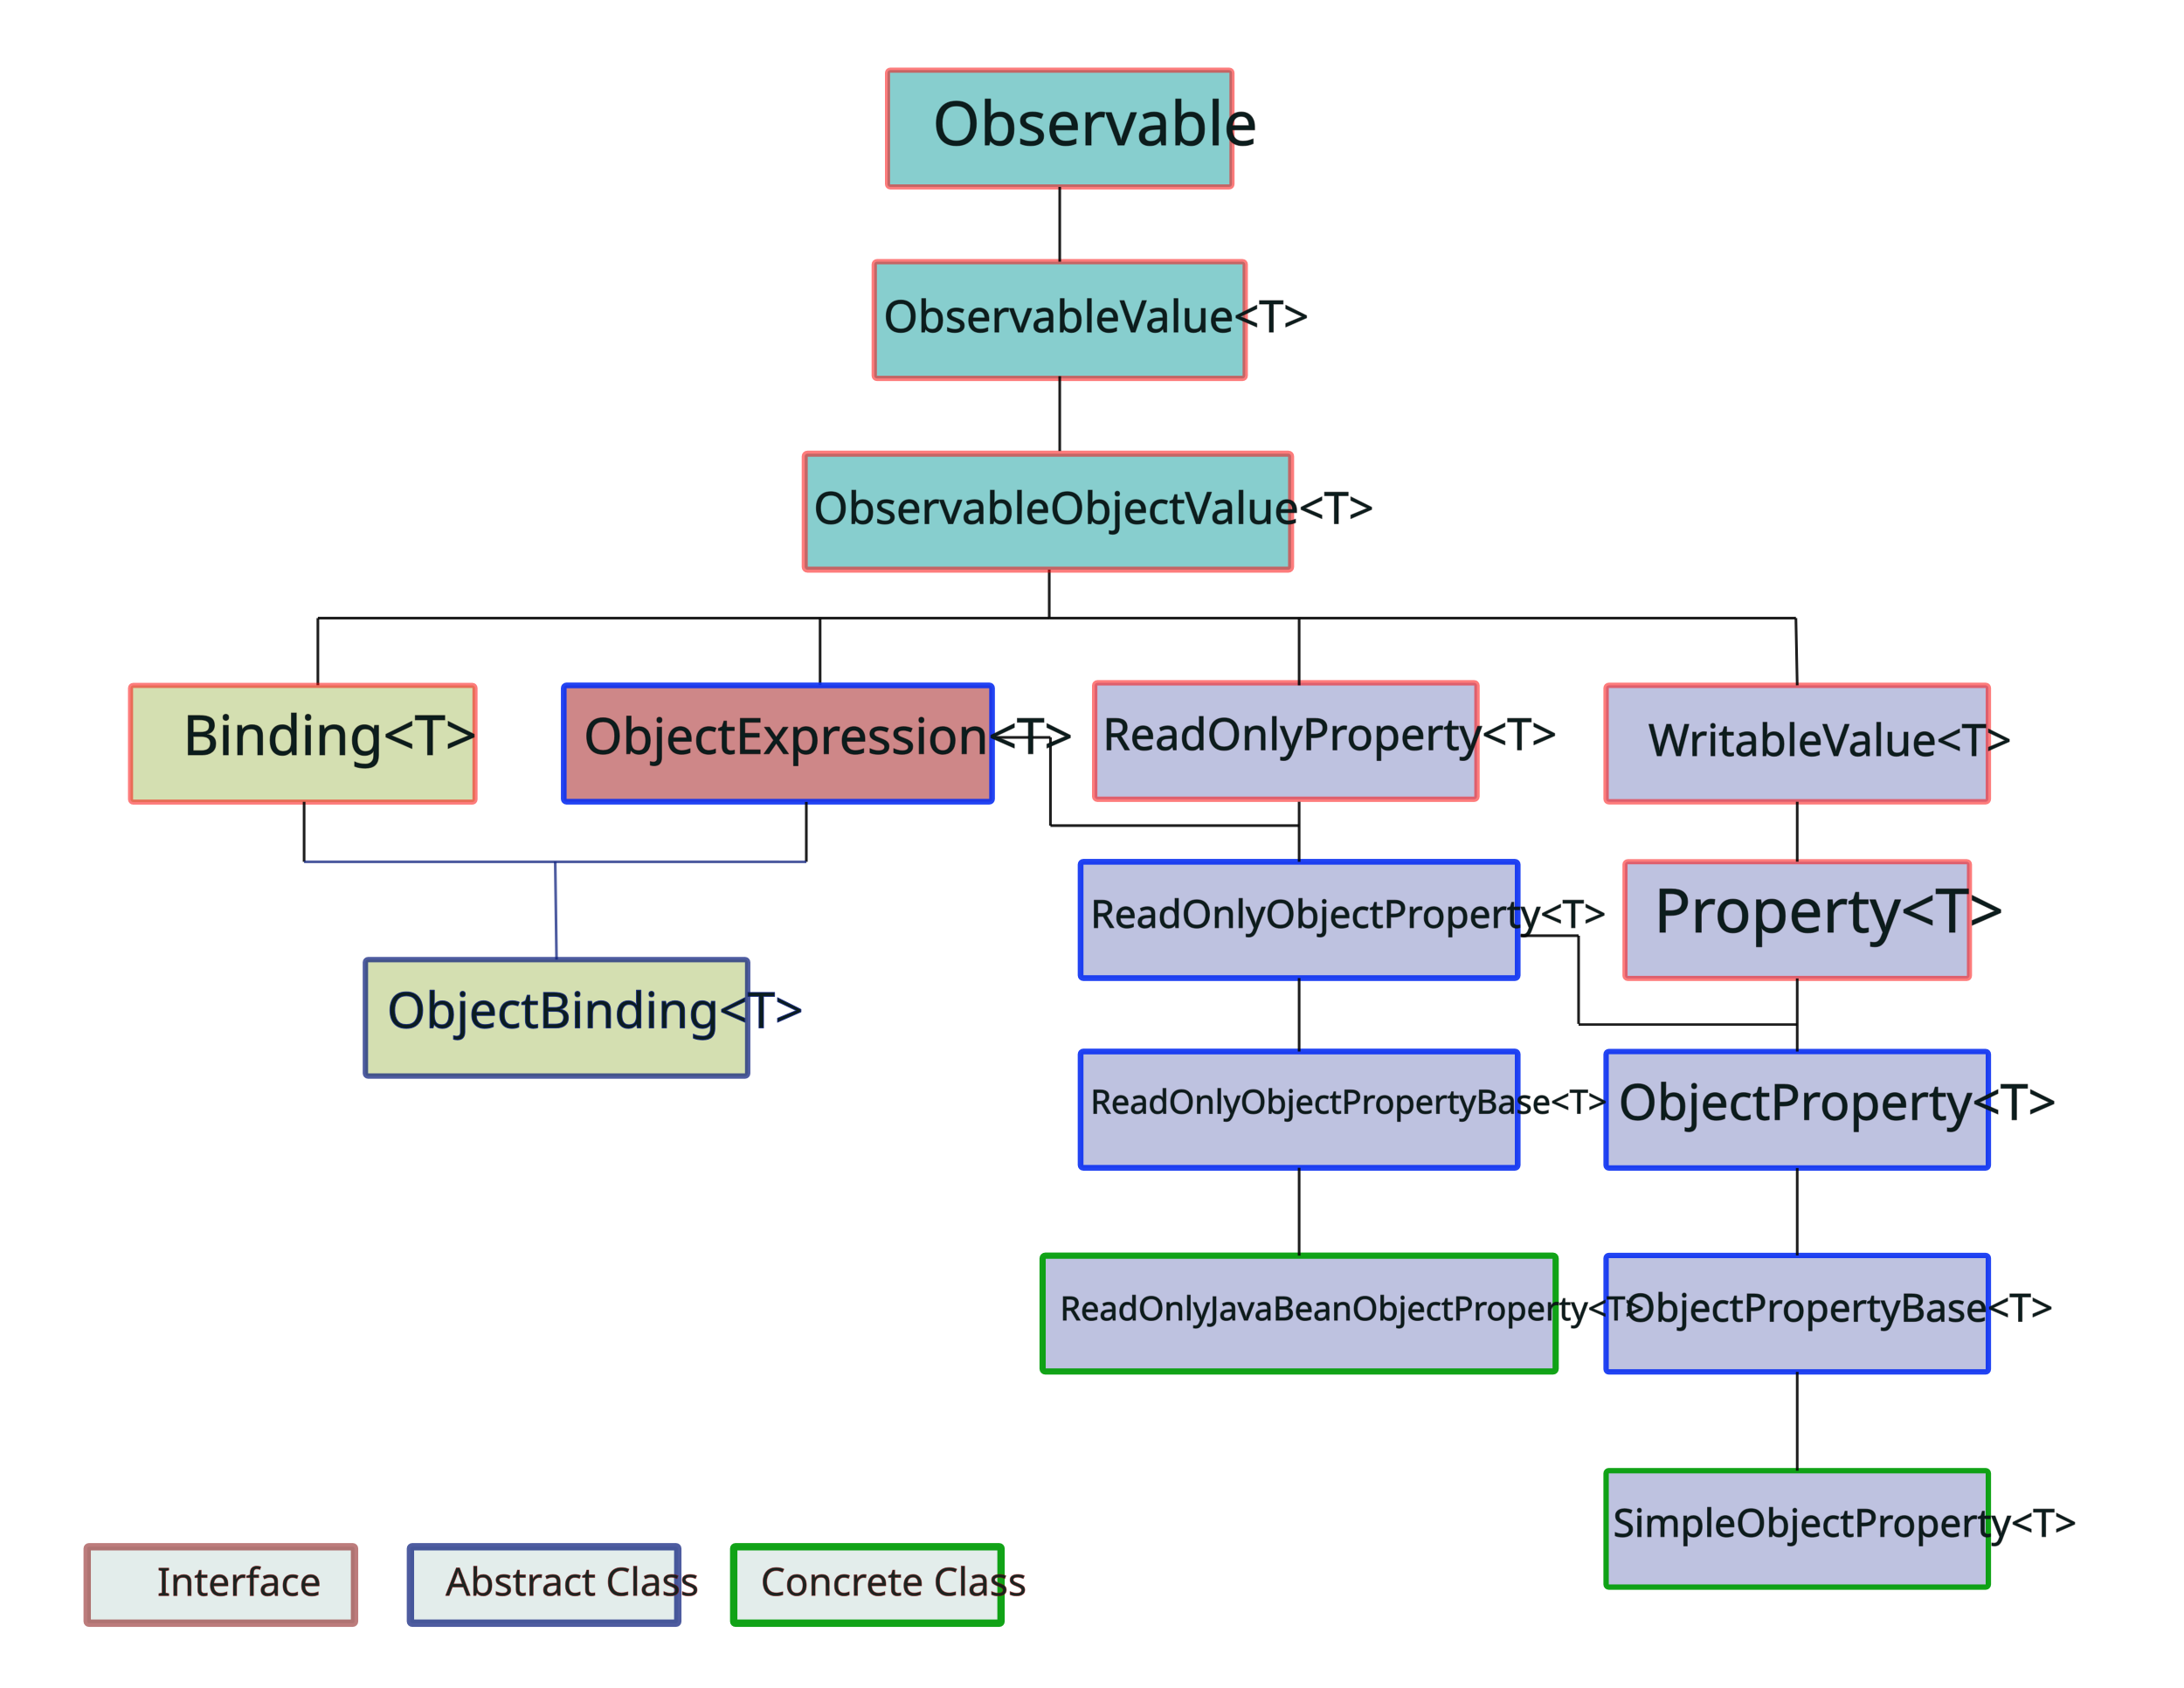
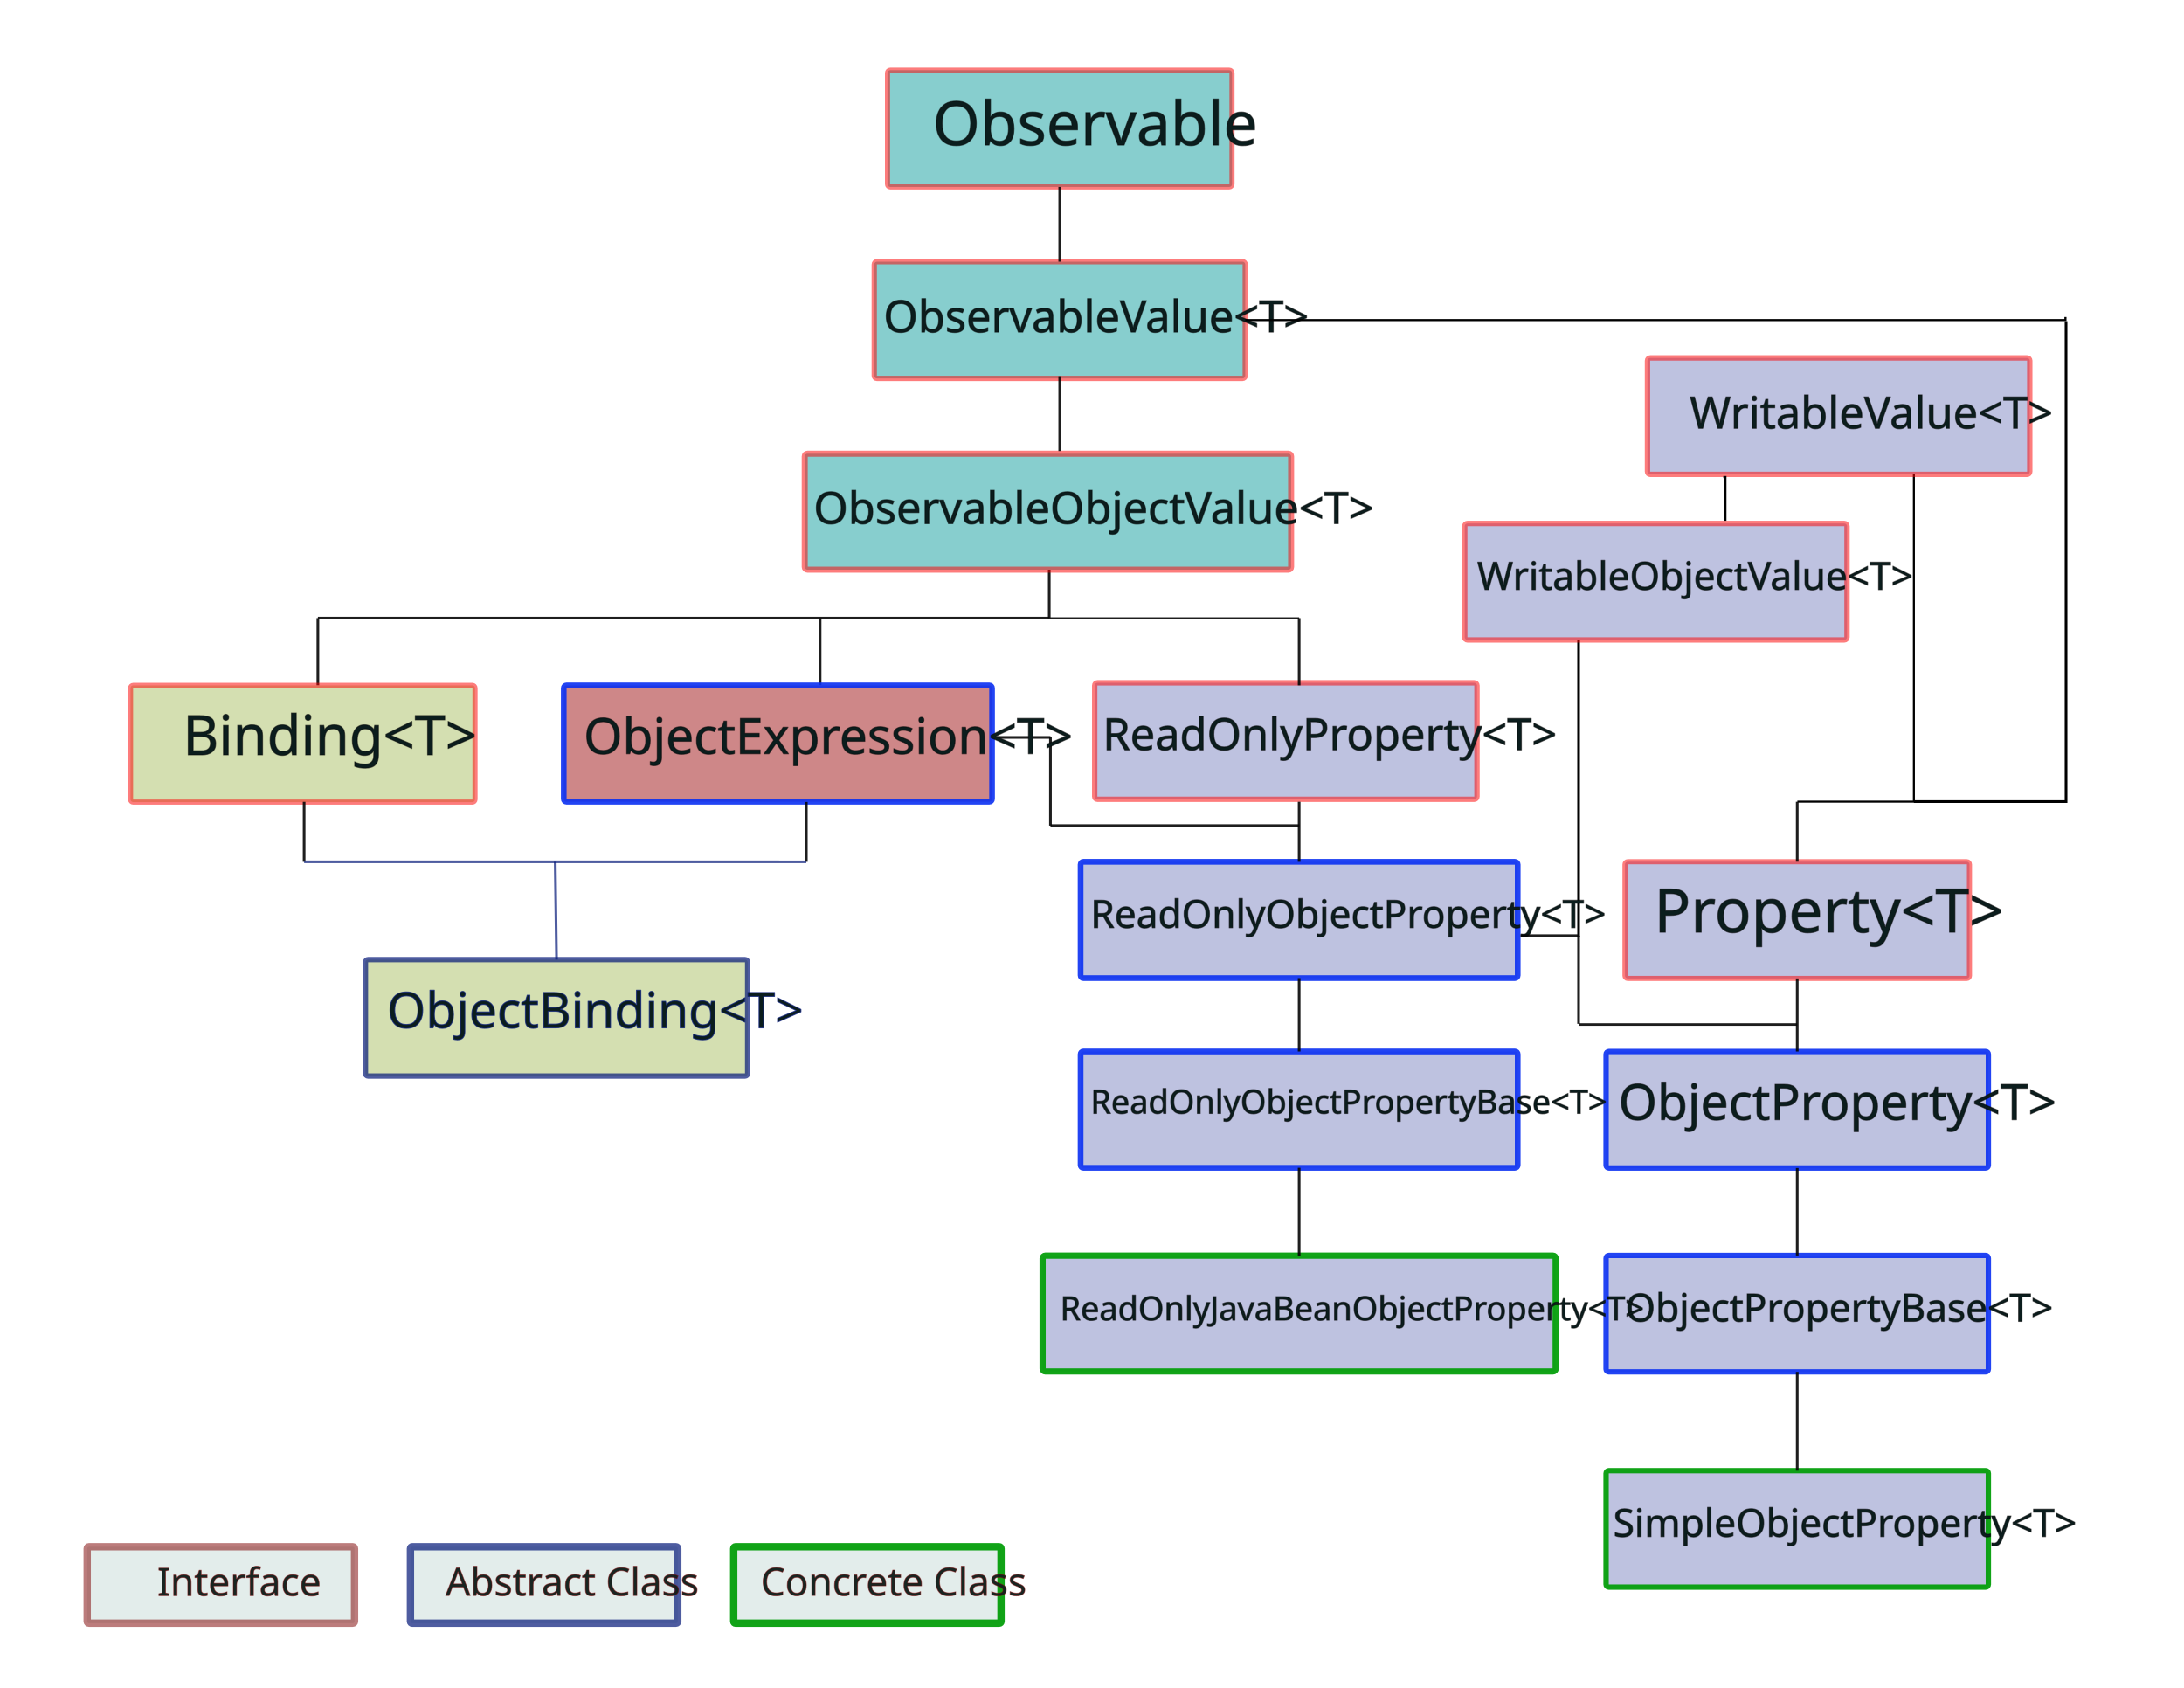
<svg xmlns="http://www.w3.org/2000/svg" width="1056" height="816" viewBox="0 0 279.4 215.9" version="1.1" id="svg1">
  <defs id="defs1">
    <rect x="38.3" y="750.117" width="129.265" height="36.96" id="rect19" />
    <rect x="357.3" y="186.599" width="179.068" height="35.144" id="rect2" />
    <rect x="357.3" y="186.599" width="179.068" height="35.144" id="rect4" />
    <rect x="357.3" y="186.599" width="179.068" height="35.144" id="rect6" />
    <rect x="357.3" y="186.599" width="179.068" height="35.144" id="rect8" />
    <rect x="357.3" y="186.599" width="179.068" height="35.144" id="rect12" />
    <rect x="357.3" y="186.599" width="179.068" height="35.144" id="rect14" />
    <rect x="357.3" y="186.599" width="179.068" height="35.144" id="rect16" />
    <rect x="357.3" y="186.599" width="179.068" height="35.144" id="rect18" />
    <rect x="357.3" y="186.599" width="202.687" height="37.367" id="rect20" />
    <rect x="357.3" y="186.599" width="179.068" height="35.144" id="rect31" />
    <rect x="357.3" y="186.599" width="179.068" height="35.144" id="rect42" />
    <rect x="357.3" y="186.599" width="179.068" height="35.144" id="rect44" />
    <rect x="357.3" y="186.599" width="202.498" height="38.869" id="rect46" />
    <rect x="357.3" y="186.599" width="179.068" height="35.144" id="rect48" />
    <rect x="357.3" y="186.599" width="198.237" height="37.382" id="rect52" />
    <rect x="357.3" y="186.599" width="202.498" height="38.869" id="rect54" />
    <rect x="357.3" y="186.599" width="202.498" height="38.869" id="rect56" />
    <rect x="357.3" y="186.599" width="244.011" height="30.704" id="rect58" />
    <rect x="357.3" y="186.599" width="250.113" height="28.04" id="rect89" />
    <rect x="357.3" y="186.599" width="179.068" height="35.144" id="rect4-7" />
    <rect x="357.3" y="186.599" width="179.068" height="35.144" id="rect31-5" />
    <rect x="357.3" y="186.599" width="223.855" height="50.317" id="rect12-9" />
    <rect x="38.3" y="750.117" width="131.401" height="55.429" id="rect21" />
    <rect x="38.3" y="750.117" width="131.401" height="55.429" id="rect22" />
+     <rect x="357.3" y="186.599" width="179.068" height="35.144" id="rect33" />
  </defs>
  <g id="layer1">
+     <path style="fill:none;fill-rule:evenodd;stroke:#000000;stroke-width:0.258px;stroke-linecap:butt;stroke-linejoin:miter;stroke-opacity:1" d="m 229.939,102.543 h 14.906 V 57.472" id="path34" />
+     <path style="fill:none;fill-rule:evenodd;stroke:#000000;stroke-width:0.336px;stroke-linecap:butt;stroke-linejoin:miter;stroke-opacity:1" d="m 201.779,119.683 h 0.17 V 80.084" id="path33" />
    <g id="g40" transform="translate(4.432504,-25.9544)">
      <rect style="fill:#87cece;fill-opacity:1;stroke:#fa0505;stroke-width:0.653;stroke-linejoin:round;stroke-miterlimit:4.9;stroke-dasharray:none;stroke-opacity:0.521" id="rect1" width="44.069" height="14.93" x="109.107" y="34.932" ry="0.346" />
      <text xml:space="preserve" transform="matrix(0.2645833,0,0,0.2645833,20.34743,-10.33779)" id="text1" style="font-style:normal;font-variant:normal;font-weight:normal;font-stretch:normal;font-size:29.333px;font-family:Mallanna;-inkscape-font-specification:'Mallanna, Normal';font-variant-ligatures:normal;font-variant-caps:normal;font-variant-numeric:normal;font-variant-east-asian:normal;white-space:pre;shape-inside:url(#rect2);display:inline;fill:#0b1d1d;fill-opacity:1;stroke:#030303;stroke-width:0.494;stroke-linejoin:round;stroke-miterlimit:4.9;stroke-dasharray:none;stroke-opacity:0.521">
-         <tspan x="357.299" y="207.321" id="tspan2">Observable</tspan>
+         <tspan x="357.299" y="207.321" id="tspan1">Observable</tspan>
      </text>
    </g>
    <g id="g21">
      <rect style="fill:#bec2e0;fill-opacity:1;stroke:#fa0505;stroke-width:0.687;stroke-linejoin:round;stroke-miterlimit:4.9;stroke-dasharray:none;stroke-opacity:0.522" id="rect5" width="48.905" height="14.896" x="140.044" y="87.34" ry="0.345" />
      <text xml:space="preserve" transform="matrix(0.2645833,0,0,0.2645833,46.53648,42.56823)" id="text5" style="font-style:normal;font-variant:normal;font-weight:normal;font-stretch:normal;font-size:21.333px;font-family:Mallanna;-inkscape-font-specification:'Mallanna, Normal';font-variant-ligatures:normal;font-variant-caps:normal;font-variant-numeric:normal;font-variant-east-asian:normal;white-space:pre;shape-inside:url(#rect6);display:inline;fill:#0b1d1d;fill-opacity:1;stroke:#030303;stroke-width:0.494;stroke-linejoin:round;stroke-miterlimit:4.9;stroke-dasharray:none;stroke-opacity:0.521">
-         <tspan x="357.299" y="201.669" id="tspan8">ReadOnlyProperty&lt;T&gt;</tspan>
+         <tspan x="357.299" y="201.669" id="tspan2">ReadOnlyProperty&lt;T&gt;</tspan>
      </text>
    </g>
    <g id="g41" transform="translate(4.432504,-29.57445)">
      <rect style="fill:#87cece;fill-opacity:1;stroke:#fa0505;stroke-width:0.678;stroke-linejoin:round;stroke-miterlimit:4.9;stroke-dasharray:none;stroke-opacity:0.522" id="rect7" width="47.46" height="14.93" x="107.411" y="63.049" ry="0.346" />
      <text xml:space="preserve" transform="matrix(0.2645833,0,0,0.2645833,14.06355,18.6967)" id="text7" style="font-style:normal;font-variant:normal;font-weight:normal;font-stretch:normal;font-size:21.333px;font-family:Mallanna;-inkscape-font-specification:'Mallanna, Normal';font-variant-ligatures:normal;font-variant-caps:normal;font-variant-numeric:normal;font-variant-east-asian:normal;white-space:pre;shape-inside:url(#rect8);display:inline;fill:#0b1d1d;fill-opacity:1;stroke:#030303;stroke-width:0.494;stroke-linejoin:round;stroke-miterlimit:4.9;stroke-dasharray:none;stroke-opacity:0.521">
-         <tspan x="357.299" y="201.669" id="tspan9">ObservableValue&lt;T&gt;</tspan>
+         <tspan x="357.299" y="201.669" id="tspan3">ObservableValue&lt;T&gt;</tspan>
      </text>
    </g>
-     <g id="g37" transform="translate(-5.656165,-11.25785)">
-       <rect style="fill:#bec2e0;fill-opacity:1;stroke:#fa0505;stroke-width:0.687;stroke-linejoin:round;stroke-miterlimit:4.9;stroke-dasharray:none;stroke-opacity:0.522" id="rect13" width="48.905" height="14.896" x="211.124" y="98.924" ry="0.345" />
-       <text xml:space="preserve" transform="matrix(0.2645833,0,0,0.2645833,122.0023,54.58078)" id="text13" style="font-style:normal;font-variant:normal;font-weight:normal;font-stretch:normal;font-size:21.333px;font-family:Mallanna;-inkscape-font-specification:'Mallanna, Normal';font-variant-ligatures:normal;font-variant-caps:normal;font-variant-numeric:normal;font-variant-east-asian:normal;white-space:pre;shape-inside:url(#rect14);display:inline;fill:#0b1d1d;fill-opacity:1;stroke:#030303;stroke-width:0.494;stroke-linejoin:round;stroke-miterlimit:4.9;stroke-dasharray:none;stroke-opacity:0.521">
-         <tspan x="357.299" y="201.669" id="tspan10">WritableValue&lt;T&gt;</tspan>
+     <g id="g34" transform="translate(-6.413737,-11.07268)">
+       <rect style="fill:#bec2e0;fill-opacity:1;stroke:#fa0505;stroke-width:0.687;stroke-linejoin:round;stroke-miterlimit:4.9;stroke-dasharray:none;stroke-opacity:0.522" id="rect13" width="48.905" height="14.896" x="193.797" y="78.035" ry="0.345" />
+       <text xml:space="preserve" transform="matrix(0.2645833,0,0,0.2645833,100.8619,33.64223)" id="text13" style="font-style:normal;font-variant:normal;font-weight:normal;font-stretch:normal;font-size:18.667px;font-family:Mallanna;-inkscape-font-specification:'Mallanna, Normal';font-variant-ligatures:normal;font-variant-caps:normal;font-variant-numeric:normal;font-variant-east-asian:normal;white-space:pre;shape-inside:url(#rect14);display:inline;fill:#0b1d1d;fill-opacity:1;stroke:#030303;stroke-width:0.494;stroke-linejoin:round;stroke-miterlimit:4.9;stroke-dasharray:none;stroke-opacity:0.521">
+         <tspan x="357.299" y="199.786" id="tspan4">WritableObjectValue&lt;T&gt;</tspan>
      </text>
    </g>
    <g id="g12">
      <rect style="fill:#bec2e0;fill-opacity:1;stroke:#fa0505;stroke-width:0.653;stroke-linejoin:round;stroke-miterlimit:4.9;stroke-dasharray:none;stroke-opacity:0.522" id="rect15" width="44.069" height="14.93" x="207.886" y="110.226" ry="0.346" />
      <text xml:space="preserve" transform="matrix(0.2645833,0,0,0.2645833,117.0658,64.39876)" id="text15" style="font-style:normal;font-variant:normal;font-weight:normal;font-stretch:normal;font-size:29.333px;font-family:Mallanna;-inkscape-font-specification:'Mallanna, Normal';font-variant-ligatures:normal;font-variant-caps:normal;font-variant-numeric:normal;font-variant-east-asian:normal;white-space:pre;shape-inside:url(#rect16);display:inline;fill:#0b1d1d;fill-opacity:1;stroke:#030303;stroke-width:0.494;stroke-linejoin:round;stroke-miterlimit:4.9;stroke-dasharray:none;stroke-opacity:0.521">
-         <tspan x="357.299" y="207.321" id="tspan11">Property&lt;T&gt;</tspan>
+         <tspan x="357.299" y="207.321" id="tspan5">Property&lt;T&gt;</tspan>
      </text>
    </g>
    <g id="g49" transform="translate(4.35473,-6.823177)">
      <rect style="fill:#bec2e0;fill-opacity:1;stroke:#0b30f1;stroke-width:0.687;stroke-linejoin:round;stroke-miterlimit:4.9;stroke-dasharray:none;stroke-opacity:0.902" id="rect17" width="48.905" height="14.896" x="201.113" y="141.332" ry="0.345" />
      <text xml:space="preserve" transform="matrix(0.2645833,0,0,0.2645833,108.1554,96.20451)" id="text17" style="font-style:normal;font-variant:normal;font-weight:normal;font-stretch:normal;font-size:24px;font-family:Mallanna;-inkscape-font-specification:'Mallanna, Normal';font-variant-ligatures:normal;font-variant-caps:normal;font-variant-numeric:normal;font-variant-east-asian:normal;white-space:pre;shape-inside:url(#rect18);display:inline;fill:#0b1d1d;fill-opacity:1;stroke:#030303;stroke-width:0.494;stroke-linejoin:round;stroke-miterlimit:4.9;stroke-dasharray:none;stroke-opacity:0.521">
-         <tspan x="357.299" y="203.553" id="tspan14">ObjectProperty&lt;T&gt;</tspan>
+         <tspan x="357.299" y="203.553" id="tspan6">ObjectProperty&lt;T&gt;</tspan>
      </text>
    </g>
    <g id="g11">
      <rect style="fill:#bec2e0;fill-opacity:1;stroke:#0b30f1;stroke-width:0.687;stroke-linejoin:round;stroke-miterlimit:4.9;stroke-dasharray:none;stroke-opacity:0.902" id="rect43" width="48.905" height="14.896" x="205.467" y="160.592" ry="0.345" />
      <text xml:space="preserve" transform="matrix(0.2645833,0,0,0.2645833,113.3981,116.1761)" id="text43" style="font-style:normal;font-variant:normal;font-weight:normal;font-stretch:normal;font-size:18.667px;font-family:Mallanna;-inkscape-font-specification:'Mallanna, Normal';font-variant-ligatures:normal;font-variant-caps:normal;font-variant-numeric:normal;font-variant-east-asian:normal;white-space:pre;shape-inside:url(#rect44);display:inline;fill:#0b1d1d;fill-opacity:1;stroke:#030303;stroke-width:0.494;stroke-linejoin:round;stroke-miterlimit:4.9;stroke-dasharray:none;stroke-opacity:0.521">
-         <tspan x="357.299" y="199.786" id="tspan19">ObjectPropertyBase&lt;T&gt;</tspan>
+         <tspan x="357.299" y="199.786" id="tspan7">ObjectPropertyBase&lt;T&gt;</tspan>
      </text>
    </g>
    <g id="g26">
      <rect style="fill:#bec2e0;fill-opacity:1;stroke:#069f0c;stroke-width:0.687;stroke-linejoin:round;stroke-miterlimit:4.9;stroke-dasharray:none;stroke-opacity:0.95" id="rect45" width="48.905" height="14.896" x="205.467" y="188.119" ry="0.345" />
      <text xml:space="preserve" transform="matrix(0.2645833,0,0,0.2645833,111.8455,143.7029)" id="text45" style="font-style:normal;font-variant:normal;font-weight:normal;font-stretch:normal;font-size:18.667px;font-family:Mallanna;-inkscape-font-specification:'Mallanna, Normal';font-variant-ligatures:normal;font-variant-caps:normal;font-variant-numeric:normal;font-variant-east-asian:normal;white-space:pre;shape-inside:url(#rect46);display:inline;fill:#0b1d1d;fill-opacity:1;stroke:#030303;stroke-width:0.494;stroke-linejoin:round;stroke-miterlimit:4.9;stroke-dasharray:none;stroke-opacity:0.521">
-         <tspan x="357.299" y="199.786" id="tspan20">SimpleObjectProperty&lt;T&gt;</tspan>
+         <tspan x="357.299" y="199.786" id="tspan8">SimpleObjectProperty&lt;T&gt;</tspan>
      </text>
    </g>
    <g id="g83" transform="translate(-6.7145,-1.745677)">
      <rect style="fill:#bec2e0;fill-opacity:1;stroke:#0b30f1;stroke-width:0.734;stroke-linejoin:round;stroke-miterlimit:4.9;stroke-dasharray:none;stroke-opacity:0.902" id="rect53" width="55.919" height="14.878" x="144.955" y="111.983" ry="0.344" />
      <text xml:space="preserve" transform="matrix(0.2645833,0,0,0.2645833,51.68908,67.5586)" id="text53" style="font-style:normal;font-variant:normal;font-weight:normal;font-stretch:normal;font-size:18.667px;font-family:Mallanna;-inkscape-font-specification:'Mallanna, Normal';font-variant-ligatures:normal;font-variant-caps:normal;font-variant-numeric:normal;font-variant-east-asian:normal;white-space:pre;shape-inside:url(#rect54);display:inline;fill:#0b1d1d;fill-opacity:1;stroke:#030303;stroke-width:0.494;stroke-linejoin:round;stroke-miterlimit:4.9;stroke-dasharray:none;stroke-opacity:0.521">
-         <tspan x="357.299" y="199.786" id="tspan21">ReadOnlyObjectProperty&lt;T&gt;</tspan>
+         <tspan x="357.299" y="199.786" id="tspan9">ReadOnlyObjectProperty&lt;T&gt;</tspan>
      </text>
    </g>
    <g id="g56" transform="translate(-6.7145,-6.837753)">
      <rect style="fill:#bec2e0;fill-opacity:1;stroke:#0b30f1;stroke-width:0.734;stroke-linejoin:round;stroke-miterlimit:4.9;stroke-dasharray:none;stroke-opacity:0.902" id="rect55" width="55.919" height="14.878" x="144.955" y="141.341" ry="0.344" />
      <text xml:space="preserve" transform="matrix(0.2645833,0,0,0.2645833,51.68907,96.91666)" id="text55" style="font-style:normal;font-variant:normal;font-weight:normal;font-stretch:normal;font-size:16px;font-family:Mallanna;-inkscape-font-specification:'Mallanna, Normal';font-variant-ligatures:normal;font-variant-caps:normal;font-variant-numeric:normal;font-variant-east-asian:normal;white-space:pre;shape-inside:url(#rect56);display:inline;fill:#0b1d1d;fill-opacity:1;stroke:#030303;stroke-width:0.494;stroke-linejoin:round;stroke-miterlimit:4.9;stroke-dasharray:none;stroke-opacity:0.521">
-         <tspan x="357.299" y="197.902" id="tspan22">ReadOnlyObjectPropertyBase&lt;T&gt;</tspan>
+         <tspan x="357.299" y="197.902" id="tspan10">ReadOnlyObjectPropertyBase&lt;T&gt;</tspan>
      </text>
    </g>
    <g id="g27">
      <rect style="fill:#bec2e0;fill-opacity:1;stroke:#069f0c;stroke-width:0.794;stroke-linejoin:round;stroke-miterlimit:4.9;stroke-dasharray:none;stroke-opacity:0.949" id="rect57" width="65.635" height="14.818" x="133.382" y="160.616" ry="0.343" />
      <text xml:space="preserve" transform="matrix(0.2645833,0,0,0.2645833,41.0823,116.5176)" id="text57" style="font-style:normal;font-variant:normal;font-weight:normal;font-stretch:normal;font-size:16px;font-family:Mallanna;-inkscape-font-specification:'Mallanna, Normal';font-variant-ligatures:normal;font-variant-caps:normal;font-variant-numeric:normal;font-variant-east-asian:normal;white-space:pre;shape-inside:url(#rect58);display:inline;fill:#0b1d1d;fill-opacity:1;stroke:#030303;stroke-width:0.494;stroke-linejoin:round;stroke-miterlimit:4.9;stroke-dasharray:none;stroke-opacity:0.521">
-         <tspan x="357.299" y="197.902" id="tspan23">ReadOnlyJavaBeanObjectProperty&lt;T&gt;</tspan>
+         <tspan x="357.299" y="197.902" id="tspan11">ReadOnlyJavaBeanObjectProperty&lt;T&gt;</tspan>
      </text>
    </g>
    <path style="fill:#000000;fill-opacity:1;stroke:#060606;stroke-width:0.342;stroke-linejoin:round;stroke-miterlimit:4.9;stroke-dasharray:none;stroke-opacity:0.902" d="m 166.2,102.562 v 7.675" id="path62" />
    <path style="fill:#000000;fill-opacity:1;stroke:#060606;stroke-width:0.342;stroke-linejoin:round;stroke-miterlimit:4.9;stroke-dasharray:none;stroke-opacity:0.902" d="m 166.2,125.115 v 9.388" id="path63" />
    <path style="fill:#000000;fill-opacity:1;stroke:#060606;stroke-width:0.342;stroke-linejoin:round;stroke-miterlimit:4.9;stroke-dasharray:none;stroke-opacity:0.902" d="m 166.2,149.381 v 11.235" id="path64" />
    <path style="fill:#000000;fill-opacity:1;stroke:#060606;stroke-width:0.342;stroke-linejoin:round;stroke-miterlimit:4.9;stroke-dasharray:none;stroke-opacity:0.902" d="m 229.92,102.562 1e-5,7.664" id="path65" />
    <path style="fill:#000000;fill-opacity:1;stroke:#060606;stroke-width:0.342;stroke-linejoin:round;stroke-miterlimit:4.9;stroke-dasharray:none;stroke-opacity:0.902" d="m 229.92,125.156 -1e-5,9.353" id="path66" />
    <path style="fill:#000000;fill-opacity:1;stroke:#060606;stroke-width:0.342;stroke-linejoin:round;stroke-miterlimit:4.9;stroke-dasharray:none;stroke-opacity:0.902" d="m 229.92,149.405 v 11.187" id="path67" />
    <path style="fill:#000000;fill-opacity:1;stroke:#060606;stroke-width:0.342;stroke-linejoin:round;stroke-miterlimit:4.9;stroke-dasharray:none;stroke-opacity:0.902" d="m 229.92,175.488 v 12.631" id="path68" />
    <path style="fill:#000000;fill-opacity:1;stroke:#060606;stroke-width:0.342;stroke-linejoin:round;stroke-miterlimit:4.9;stroke-dasharray:none;stroke-opacity:0.902" d="M 135.573,23.908 V 33.475" id="path69" />
    <path style="fill:#000000;fill-opacity:1;stroke:#060606;stroke-width:0.342;stroke-linejoin:round;stroke-miterlimit:4.9;stroke-dasharray:none;stroke-opacity:0.902" d="m 134.231,72.613 v 6.45" id="path70" />
    <path style="fill:#000000;fill-opacity:1;stroke:#060606;stroke-width:0.342;stroke-linejoin:round;stroke-miterlimit:4.9;stroke-dasharray:none;stroke-opacity:0.902" d="M 134.231,79.063 H 40.667" id="path71" />
    <path style="fill:#000000;fill-opacity:1;stroke:#060606;stroke-width:0.342;stroke-linejoin:round;stroke-miterlimit:4.9;stroke-dasharray:none;stroke-opacity:0.902" d="M 40.667,87.687 V 79.063" id="path72" />
    <path style="fill:#000000;fill-opacity:1;stroke:#060606;stroke-width:0.342;stroke-linejoin:round;stroke-miterlimit:4.9;stroke-dasharray:none;stroke-opacity:0.902" d="M 104.915,87.65 V 79.063" id="path73" />
-     <path style="fill:#000000;fill-opacity:1;stroke:#060606;stroke-width:0.342;stroke-linejoin:round;stroke-miterlimit:4.9;stroke-dasharray:none;stroke-opacity:0.902" d="m 134.231,79.063 h 95.518" id="path74" />
-     <path style="fill:#000000;fill-opacity:1;stroke:#060606;stroke-width:0.342;stroke-linejoin:round;stroke-miterlimit:4.9;stroke-dasharray:none;stroke-opacity:0.902" d="m 229.92,87.667 -0.171,-8.603" id="path75" />
+     <path style="fill:#000000;fill-opacity:1;stroke:#060606;stroke-width:0.198;stroke-linejoin:round;stroke-miterlimit:4.9;stroke-dasharray:none;stroke-opacity:0.902" d="m 134.231,79.063 h 31.969" id="path74" />
    <path style="fill:#000000;fill-opacity:1;stroke:#060606;stroke-width:0.342;stroke-linejoin:round;stroke-miterlimit:4.9;stroke-dasharray:none;stroke-opacity:0.902" d="M 166.2,87.667 V 79.063" id="path76" />
    <g id="g86" transform="translate(-71.74938,13.58025)">
      <path style="fill:#000000;fill-opacity:1;stroke:#060606;stroke-width:0.342;stroke-linejoin:round;stroke-miterlimit:4.9;stroke-dasharray:none;stroke-opacity:0.902" d="m 198.71,80.748 7.423,2e-6 v 0" id="path77" />
      <path style="fill:#000000;fill-opacity:1;stroke:#060606;stroke-width:0.342;stroke-linejoin:round;stroke-miterlimit:4.9;stroke-dasharray:none;stroke-opacity:0.902" d="M 237.977,92.028 H 206.133" id="path78" />
      <path style="fill:#000000;fill-opacity:1;stroke:#060606;stroke-width:0.342;stroke-linejoin:round;stroke-miterlimit:4.9;stroke-dasharray:none;stroke-opacity:0.902" d="M 206.133,80.748 V 92.028" id="path79" />
    </g>
    <path style="fill:#000000;fill-opacity:1;stroke:#060606;stroke-width:0.342;stroke-linejoin:round;stroke-miterlimit:4.9;stroke-dasharray:none;stroke-opacity:0.902" d="m 194.526,119.685 h 7.423 v 0" id="path86" />
    <path style="fill:#000000;fill-opacity:1;stroke:#060606;stroke-width:0.321;stroke-linejoin:round;stroke-miterlimit:4.9;stroke-dasharray:none;stroke-opacity:0.902" d="M 229.92,131.051 H 201.949" id="path87" />
    <path style="fill:#000000;fill-opacity:1;stroke:#060606;stroke-width:0.342;stroke-linejoin:round;stroke-miterlimit:4.9;stroke-dasharray:none;stroke-opacity:0.902" d="m 201.949,119.685 v 11.28" id="path88" />
    <g id="g89" transform="translate(-15.65692,-5.0735)">
      <rect style="fill:#87cece;fill-opacity:1;stroke:#fa0505;stroke-width:0.773;stroke-linejoin:round;stroke-miterlimit:4.9;stroke-dasharray:none;stroke-opacity:0.522" id="rect88" width="62.222" height="14.834" x="118.606" y="63.106" ry="0.343" />
      <text xml:space="preserve" transform="matrix(0.2645833,0,0,0.2645833,25.21056,18.70516)" id="text88" style="font-style:normal;font-variant:normal;font-weight:normal;font-stretch:normal;font-size:21.333px;font-family:Mallanna;-inkscape-font-specification:'Mallanna, Normal';font-variant-ligatures:normal;font-variant-caps:normal;font-variant-numeric:normal;font-variant-east-asian:normal;white-space:pre;shape-inside:url(#rect89);display:inline;fill:#0b1d1d;fill-opacity:1;stroke:#030303;stroke-width:0.494;stroke-linejoin:round;stroke-miterlimit:4.9;stroke-dasharray:none;stroke-opacity:0.521">
-         <tspan x="357.299" y="201.669" id="tspan24">ObservableObjectValue&lt;T&gt;</tspan>
+         <tspan x="357.299" y="201.669" id="tspan12">ObservableObjectValue&lt;T&gt;</tspan>
      </text>
    </g>
    <path style="fill:#000000;fill-opacity:1;stroke:#060606;stroke-width:0.342;stroke-linejoin:round;stroke-miterlimit:4.9;stroke-dasharray:none;stroke-opacity:0.902" d="m 135.573,48.123 v 9.567" id="path89" />
    <g id="g2" transform="translate(-6.7145,-5.370647)">
      <rect style="fill:#d4dfb1;fill-opacity:1;stroke:#fa0505;stroke-width:0.653;stroke-linejoin:round;stroke-miterlimit:4.9;stroke-dasharray:none;stroke-opacity:0.522" id="rect3" width="44.069" height="14.93" x="23.414" y="93.041" ry="0.346" />
      <text xml:space="preserve" transform="matrix(0.2645833,0,0,0.2645833,-64.42633,47.57839)" id="text3" style="font-style:normal;font-variant:normal;font-weight:normal;font-stretch:normal;font-size:26.667px;font-family:Mallanna;-inkscape-font-specification:'Mallanna, Normal';font-variant-ligatures:normal;font-variant-caps:normal;font-variant-numeric:normal;font-variant-east-asian:normal;white-space:pre;shape-inside:url(#rect4-7);display:inline;fill:#0b1d1d;fill-opacity:1;stroke:#030303;stroke-width:0.494;stroke-linejoin:round;stroke-miterlimit:4.9;stroke-dasharray:none;stroke-opacity:0.521">
-         <tspan x="357.299" y="205.437" id="tspan25">Binding&lt;T&gt;</tspan>
+         <tspan x="357.299" y="205.437" id="tspan13">Binding&lt;T&gt;</tspan>
      </text>
    </g>
    <g id="g3" transform="translate(-6.7145,-5.370647)">
      <rect style="fill:#d4dfb1;fill-opacity:1;stroke:#071a7a;stroke-width:0.687;stroke-linejoin:round;stroke-miterlimit:4.9;stroke-dasharray:none;stroke-opacity:0.71" id="rect30" width="48.905" height="14.896" x="53.461" y="128.12" ry="0.345" />
      <text xml:space="preserve" transform="matrix(0.2645833,0,0,0.2645833,-38.3179,82.99925)" id="text30" style="font-style:normal;font-variant:normal;font-weight:normal;font-stretch:normal;font-size:24px;font-family:Mallanna;-inkscape-font-specification:'Mallanna, Normal';font-variant-ligatures:normal;font-variant-caps:normal;font-variant-numeric:normal;font-variant-east-asian:normal;white-space:pre;shape-inside:url(#rect31-5);display:inline;fill:#0b1d1d;fill-opacity:1;stroke:#071a7a;stroke-width:0.494;stroke-linejoin:round;stroke-miterlimit:4.9;stroke-dasharray:none;stroke-opacity:0.71">
-         <tspan x="357.299" y="203.553" id="tspan26">ObjectBinding&lt;T&gt;</tspan>
+         <tspan x="357.299" y="203.553" id="tspan14">ObjectBinding&lt;T&gt;</tspan>
      </text>
    </g>
    <g id="g1" transform="translate(-6.7145,-5.370647)">
      <rect style="fill:#ce8788;fill-opacity:1;stroke:#0b30f1;stroke-width:0.727;stroke-linejoin:round;stroke-miterlimit:4.9;stroke-dasharray:none;stroke-opacity:0.902" id="rect32" width="54.791" height="14.881" x="78.836" y="93.041" ry="0.345" />
      <text xml:space="preserve" transform="matrix(0.2645833,0,0,0.2645833,-13.14939,47.93498)" id="text11" style="font-style:normal;font-variant:normal;font-weight:normal;font-stretch:normal;font-size:24px;font-family:Mallanna;-inkscape-font-specification:'Mallanna, Normal';font-variant-ligatures:normal;font-variant-caps:normal;font-variant-numeric:normal;font-variant-east-asian:normal;white-space:pre;shape-inside:url(#rect12-9);display:inline;fill:#0b1d1d;fill-opacity:1;stroke:#030303;stroke-width:0.494;stroke-linejoin:round;stroke-miterlimit:4.9;stroke-dasharray:none;stroke-opacity:0.521">
-         <tspan x="357.299" y="203.553" id="tspan27">ObjectExpression&lt;T&gt;</tspan>
+         <tspan x="357.299" y="203.553" id="tspan15">ObjectExpression&lt;T&gt;</tspan>
      </text>
    </g>
    <path style="fill:#000000;fill-opacity:1;stroke:#060606;stroke-width:0.342;stroke-linejoin:round;stroke-miterlimit:4.9;stroke-dasharray:none;stroke-opacity:0.902" d="m 38.905,102.567 -3e-6,7.672" id="path58" />
    <path style="fill:#000000;fill-opacity:1;stroke:#060606;stroke-width:0.342;stroke-linejoin:round;stroke-miterlimit:4.9;stroke-dasharray:none;stroke-opacity:0.902" d="m 103.153,102.579 v 7.664 0" id="path61" />
    <path style="fill:#000000;fill-opacity:1;stroke:#071a7a;stroke-width:0.342;stroke-linejoin:round;stroke-miterlimit:4.9;stroke-dasharray:none;stroke-opacity:0.71" d="m 38.905,110.239 64.248,0.005" id="path106" />
    <path style="fill:#000000;fill-opacity:1;stroke:#071a7a;stroke-width:0.342;stroke-linejoin:round;stroke-miterlimit:4.9;stroke-dasharray:none;stroke-opacity:0.71" d="M 71.199,122.749 71.029,110.241" id="path107" />
    <g id="g25">
      <g id="g22" transform="translate(1.020462,-0.6142627)">
        <rect style="fill:#d8e7e4;fill-opacity:0.72;stroke:#7f0404;stroke-width:0.942;stroke-linejoin:round;stroke-miterlimit:4.9;stroke-dasharray:none;stroke-opacity:0.522" id="rect11" width="34.201" height="9.779" x="10.134" y="198.468" ry="0.226" />
        <text xml:space="preserve" transform="matrix(0.2645833,0,0,0.2645833,8.96843,2.765966)" id="text12" style="font-style:normal;font-variant:normal;font-weight:normal;font-stretch:normal;font-size:18.667px;font-family:Mallanna;-inkscape-font-specification:'Mallanna, Normal';font-variant-ligatures:normal;font-variant-caps:normal;font-variant-numeric:normal;font-variant-east-asian:normal;white-space:pre;shape-inside:url(#rect19);display:inline;fill:#131f1c;fill-opacity:0.972;stroke:#7f0404;stroke-width:0.394;stroke-linejoin:round;stroke-miterlimit:4.9;stroke-dasharray:none;stroke-opacity:0.522">
-           <tspan x="38.301" y="763.303" id="tspan28">Interface</tspan>
+           <tspan x="38.301" y="763.303" id="tspan16">Interface</tspan>
        </text>
      </g>
      <g id="g23" transform="translate(0.7519309,-0.6142627)">
        <rect style="fill:#d8e7e4;fill-opacity:0.72;stroke:#071a7a;stroke-width:0.942;stroke-linejoin:round;stroke-miterlimit:4.9;stroke-dasharray:none;stroke-opacity:0.71" id="rect10" width="34.201" height="9.779" x="51.756" y="198.468" ry="0.226" />
        <text xml:space="preserve" transform="matrix(0.2645833,0,0,0.2645833,46.12323,2.748935)" id="text19" style="font-style:normal;font-variant:normal;font-weight:normal;font-stretch:normal;font-size:18.667px;font-family:Mallanna;-inkscape-font-specification:'Mallanna, Normal';font-variant-ligatures:normal;font-variant-caps:normal;font-variant-numeric:normal;font-variant-east-asian:normal;white-space:pre;shape-inside:url(#rect21);display:inline;fill:#131f1c;fill-opacity:0.972;stroke:#7f0404;stroke-width:0.394;stroke-linejoin:round;stroke-miterlimit:4.9;stroke-dasharray:none;stroke-opacity:0.522">
-           <tspan x="38.301" y="763.303" id="tspan29">Abstract Class</tspan>
+           <tspan x="38.301" y="763.303" id="tspan17">Abstract Class</tspan>
        </text>
      </g>
      <g id="g24" transform="translate(1.020462,-0.6142627)">
        <rect style="fill:#d8e7e4;fill-opacity:0.72;stroke:#069f0c;stroke-width:0.942;stroke-linejoin:round;stroke-miterlimit:4.9;stroke-dasharray:none;stroke-opacity:0.95" id="rect9" width="34.201" height="9.779" x="92.842" y="198.468" ry="0.226" />
        <text xml:space="preserve" transform="matrix(0.2645833,0,0,0.2645833,86.16413,2.746097)" id="text21" style="font-style:normal;font-variant:normal;font-weight:normal;font-stretch:normal;font-size:18.667px;font-family:Mallanna;-inkscape-font-specification:'Mallanna, Normal';font-variant-ligatures:normal;font-variant-caps:normal;font-variant-numeric:normal;font-variant-east-asian:normal;white-space:pre;shape-inside:url(#rect22);display:inline;fill:#131f1c;fill-opacity:0.972;stroke:#7f0404;stroke-width:0.394;stroke-linejoin:round;stroke-miterlimit:4.9;stroke-dasharray:none;stroke-opacity:0.522">
-           <tspan x="38.301" y="763.303" id="tspan30">Concrete Class</tspan>
+           <tspan x="38.301" y="763.303" id="tspan18">Concrete Class</tspan>
        </text>
      </g>
    </g>
+     <g id="g31" transform="translate(-0.3593344,-53.143)">
+       <rect style="fill:#bec2e0;fill-opacity:1;stroke:#fa0505;stroke-width:0.687;stroke-linejoin:round;stroke-miterlimit:4.9;stroke-dasharray:none;stroke-opacity:0.522" id="rect23" width="48.905" height="14.896" x="211.124" y="98.924" ry="0.345" />
+       <text xml:space="preserve" transform="matrix(0.2645833,0,0,0.2645833,122.0023,54.58078)" id="text31" style="font-style:normal;font-variant:normal;font-weight:normal;font-stretch:normal;font-size:21.333px;font-family:Mallanna;-inkscape-font-specification:'Mallanna, Normal';font-variant-ligatures:normal;font-variant-caps:normal;font-variant-numeric:normal;font-variant-east-asian:normal;white-space:pre;shape-inside:url(#rect33);display:inline;fill:#0b1d1d;fill-opacity:1;stroke:#030303;stroke-width:0.494;stroke-linejoin:round;stroke-miterlimit:4.9;stroke-dasharray:none;stroke-opacity:0.521">
+         <tspan x="357.299" y="201.669" id="tspan19">WritableValue&lt;T&gt;</tspan>
+       </text>
+     </g>
+     <path style="fill:none;fill-rule:evenodd;stroke:#000000;stroke-width:0.265px;stroke-linecap:butt;stroke-linejoin:miter;stroke-opacity:1" d="M 159.304,40.94 H 264.236 V 40.548" id="path35" />
+     <path style="fill:none;fill-rule:evenodd;stroke:#000000;stroke-width:0.344px;stroke-linecap:butt;stroke-linejoin:miter;stroke-opacity:1" d="M 264.312,41.084 V 102.534 H 244.844" id="path36" />
+     <path style="fill:none;fill-rule:evenodd;stroke:#000000;stroke-width:0.265px;stroke-linecap:butt;stroke-linejoin:miter;stroke-opacity:1" d="m 220.465,61.021 h 0.269 v 5.598" id="path37" />
  </g>
</svg>
